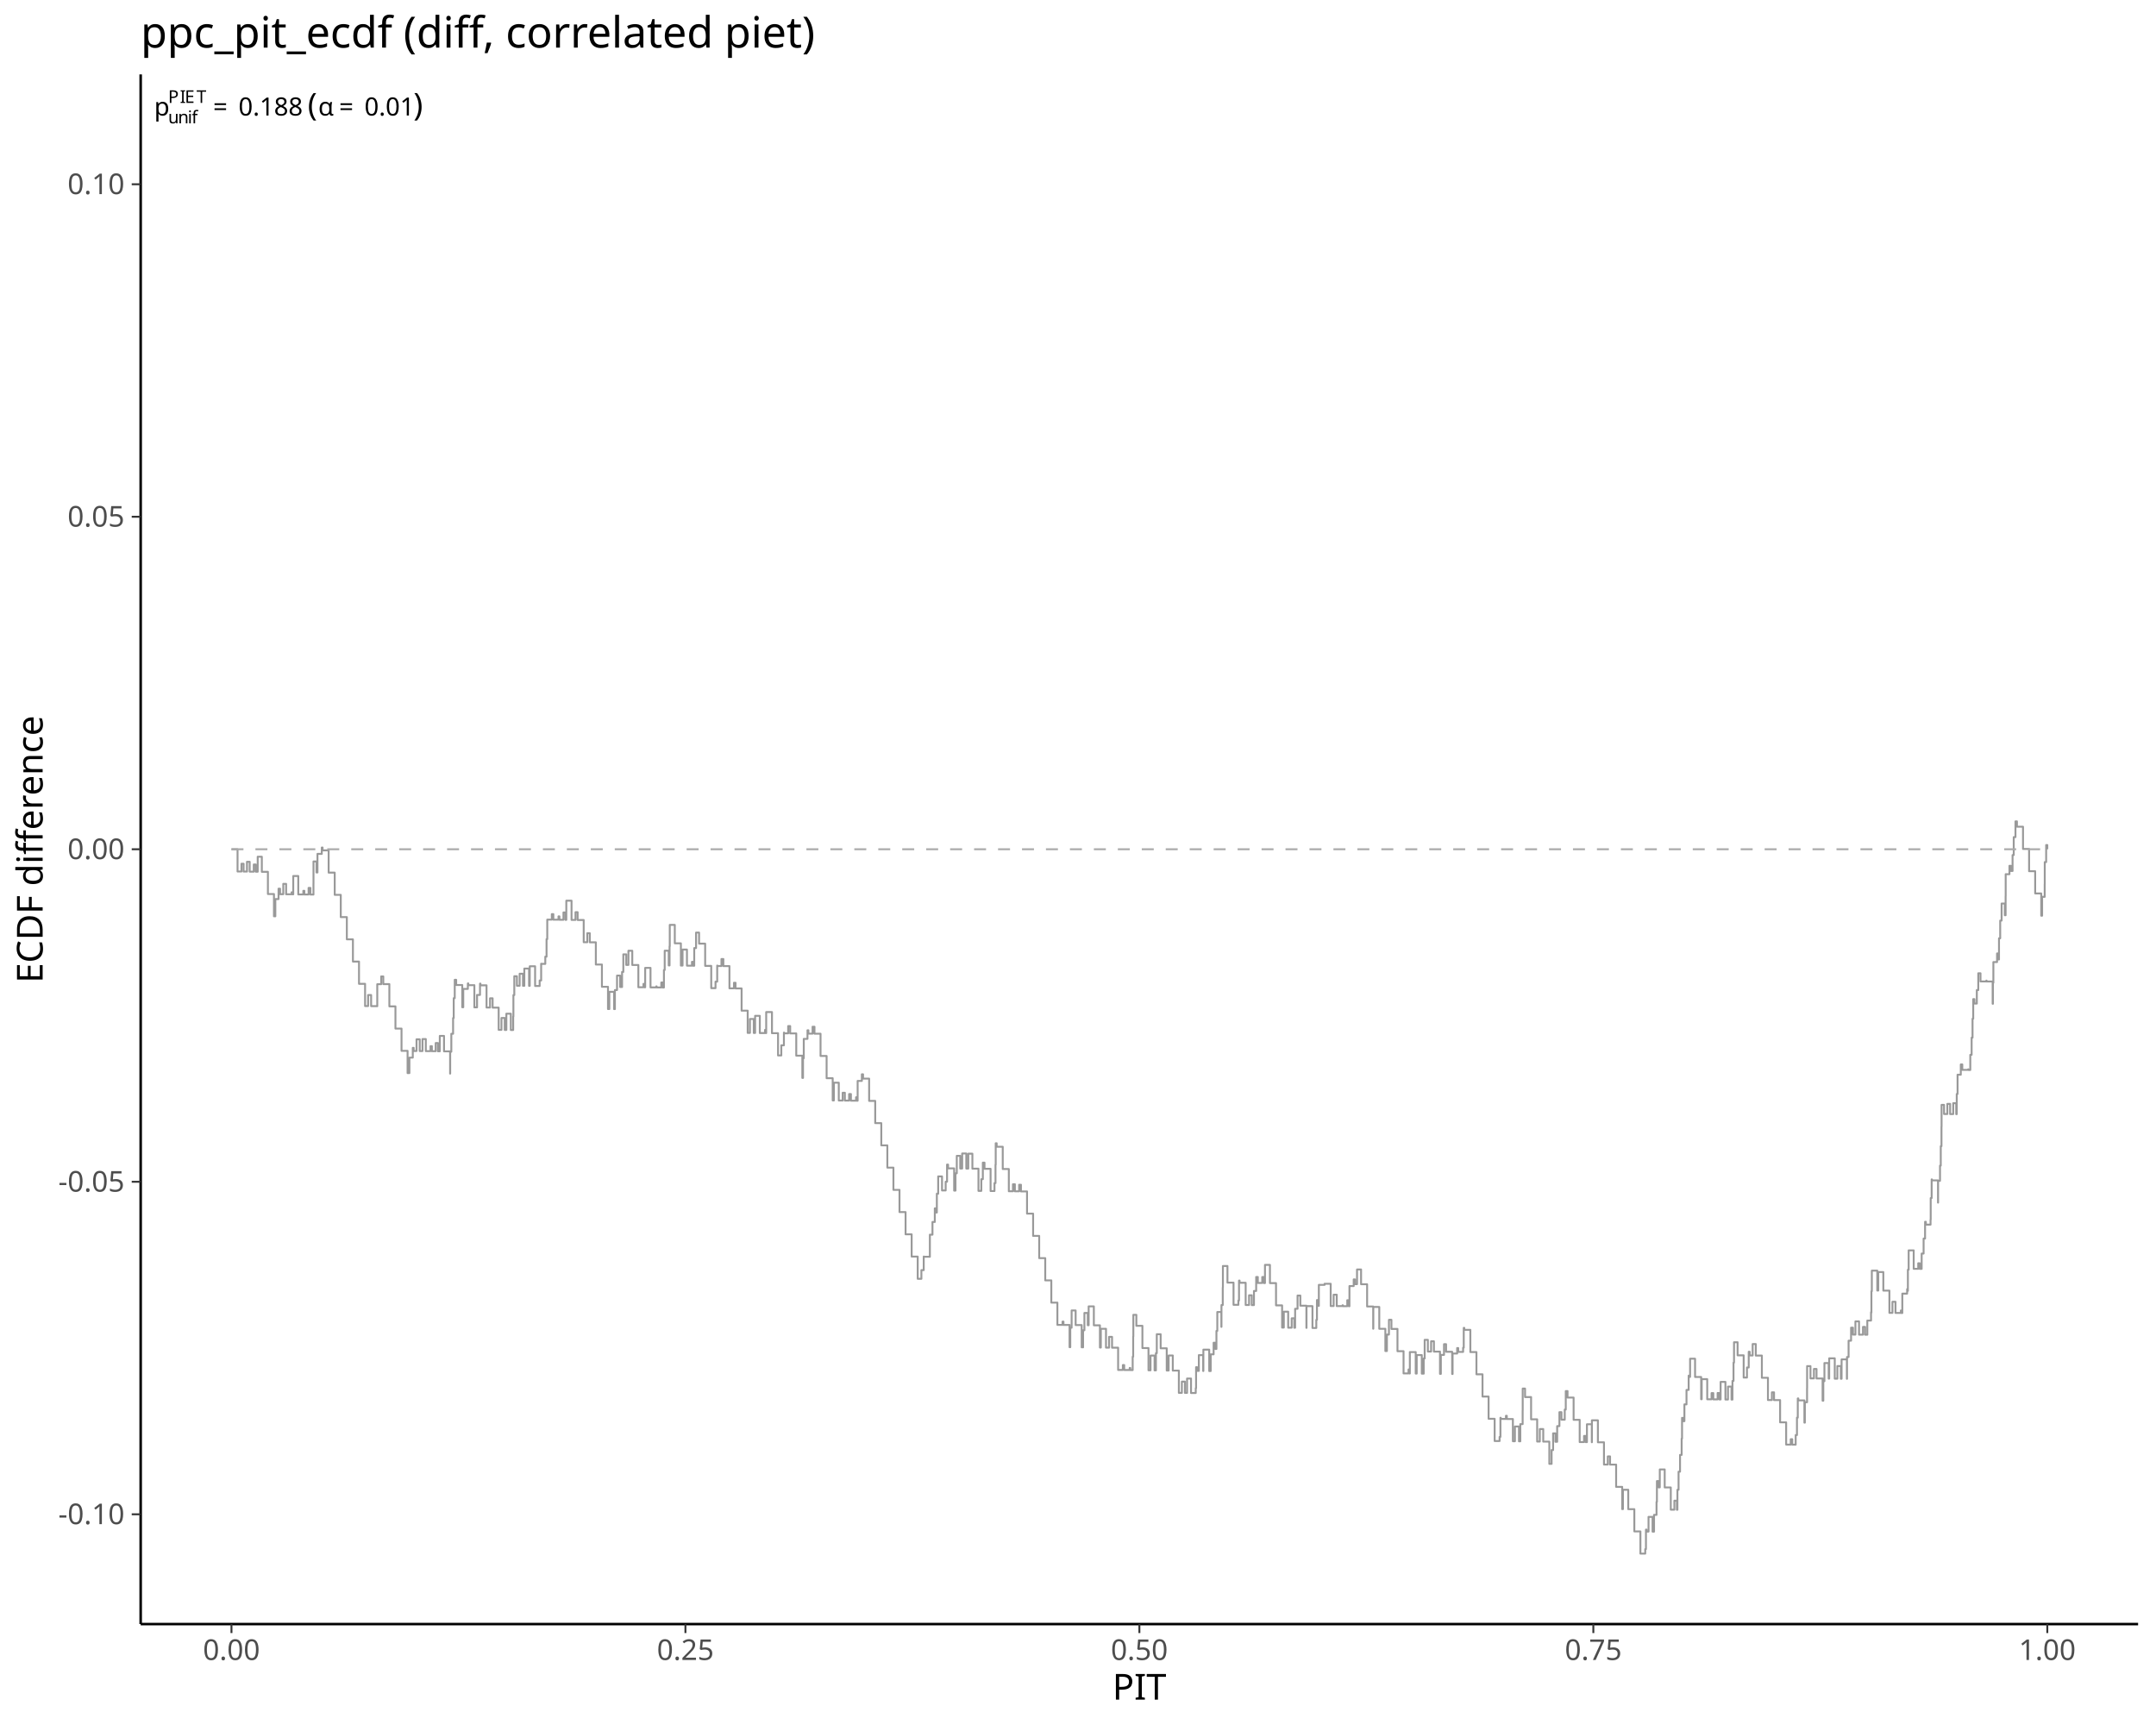
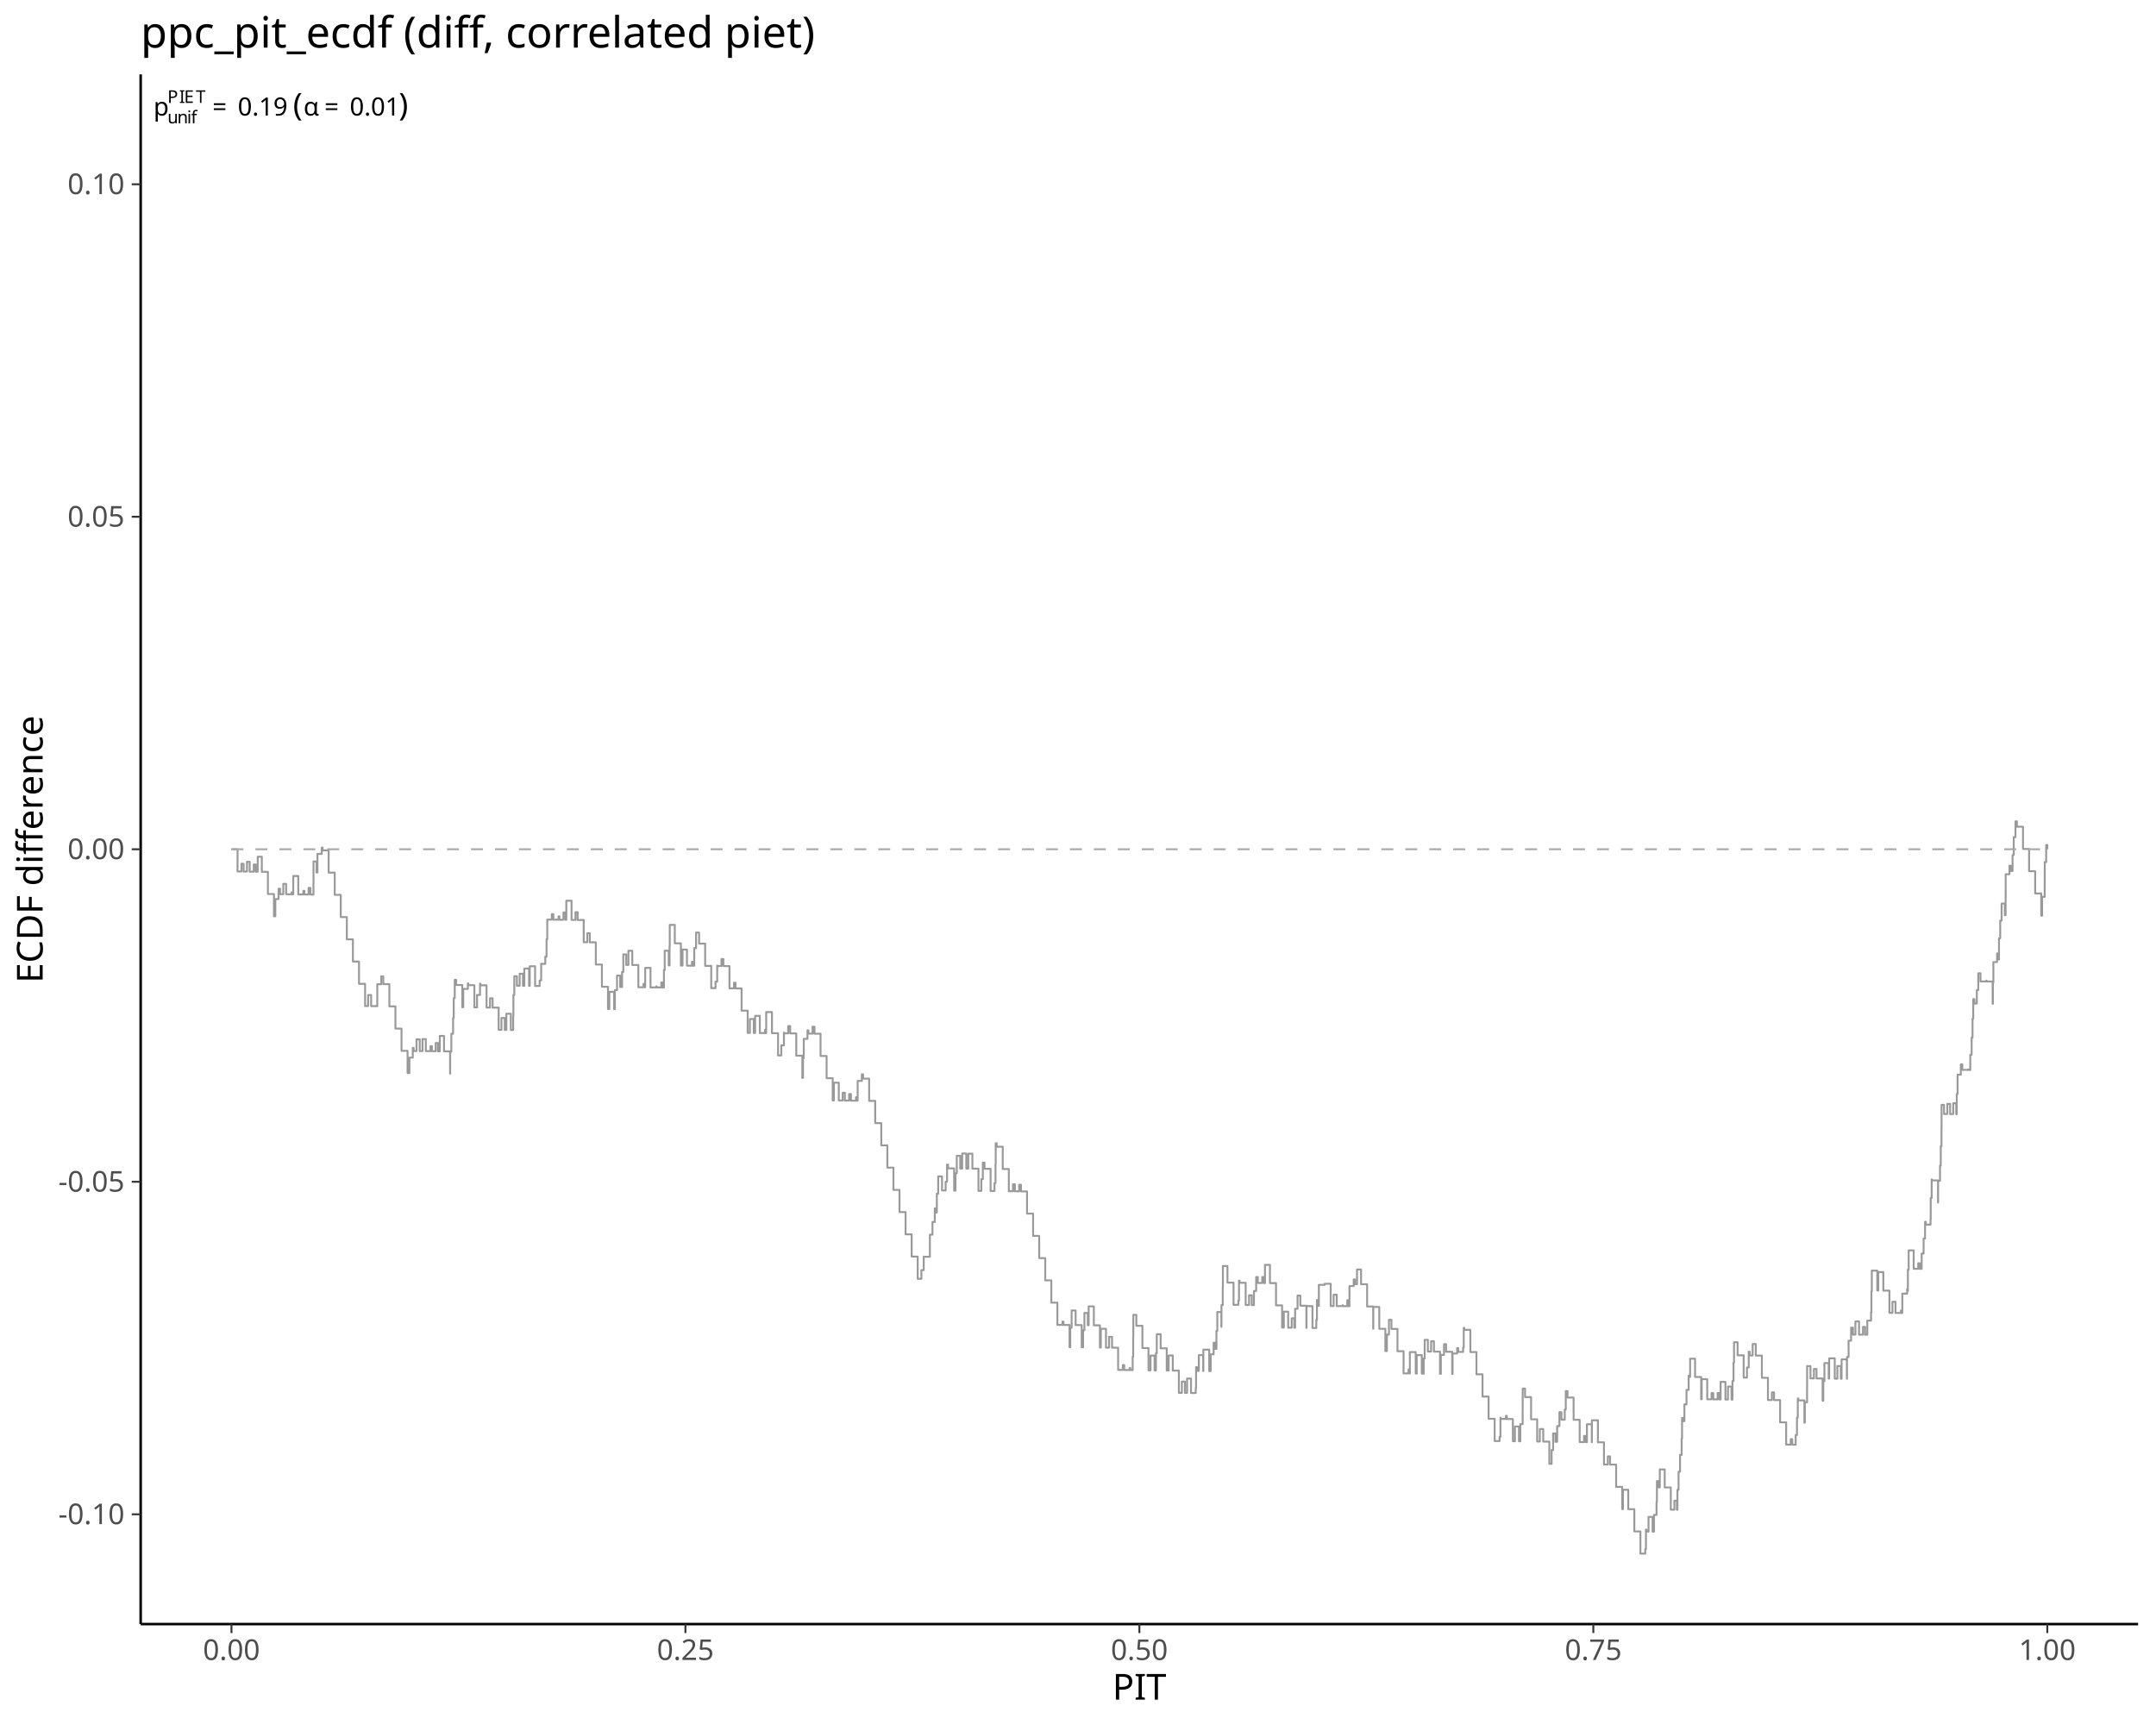
<svg xmlns="http://www.w3.org/2000/svg" class="svglite" data-engine-version="2.0" width="720.00pt" height="576.00pt" viewBox="0 0 720.00 576.00">
  <defs>
    <style type="text/css">
    .svglite line, .svglite polyline, .svglite polygon, .svglite path, .svglite rect, .svglite circle {
      fill: none;
      stroke: #000000;
      stroke-linecap: round;
      stroke-linejoin: round;
      stroke-miterlimit: 10.00;
    }
  </style>
  </defs>
  <rect width="100%" height="100%" style="stroke: none; fill: #FFFFFF;" />
  <defs>
    <clipPath id="cpMC4wMHw3MjAuMDB8MC4wMHw1NzYuMDA=">
      <rect x="0.00" y="0.00" width="720.00" height="576.00" />
    </clipPath>
  </defs>
  <g clip-path="url(#cpMC4wMHw3MjAuMDB8MC4wMHw1NzYuMDA=)">
</g>
  <defs>
    <clipPath id="cpNDYuOTh8NzE0LjAyfDI0Ljg1fDU0Mi4zMA==">
      <rect x="46.98" y="24.85" width="667.04" height="517.45" />
    </clipPath>
  </defs>
  <g clip-path="url(#cpNDYuOTh8NzE0LjAyfDI0Ljg1fDU0Mi4zMA==)">
    <polyline points="77.30,283.58 79.33,283.58 79.33,291.01 80.64,291.01 80.64,288.41 81.35,288.41 81.35,291.03 82.48,291.03 82.48,287.76 83.38,287.76 83.38,291.06 84.75,291.06 84.75,288.66 85.41,288.66 85.41,291.08 86.06,291.08 86.06,286.07 87.44,286.07 87.44,291.11 89.47,291.11 89.47,298.53 91.49,298.53 91.49,305.96 91.95,305.96 91.95,300.21 93.02,300.21 93.02,296.74 93.52,296.74 93.52,298.58 94.60,298.58 94.60,295.13 95.55,295.13 95.55,298.61 97.39,298.61 97.39,297.95 97.58,297.95 97.58,298.63 97.93,298.63 97.93,292.51 99.61,292.51 99.61,298.66 101.30,298.66 101.30,297.45 101.64,297.45 101.64,298.68 103.05,298.68 103.05,296.48 103.66,296.48 103.66,298.71 104.68,298.71 104.68,295.04 104.69,295.04 104.69,287.65 105.69,287.65 105.69,291.33 106.02,291.33 106.02,285.12 107.46,285.12 107.46,283.00 107.72,283.00 107.72,283.95 109.75,283.95 109.75,291.38 111.78,291.38 111.78,298.80 113.80,298.80 113.80,306.23 115.83,306.23 115.83,313.66 117.86,313.66 117.86,321.08 119.89,321.08 119.89,328.51 121.92,328.51 121.92,335.94 122.93,335.94 122.93,332.25 123.94,332.25 123.94,335.96 125.92,335.96 125.92,335.80 125.97,335.80 125.97,335.99 125.99,335.99 125.99,328.64 127.30,328.64 127.30,326.04 128.00,326.04 128.00,328.61 130.03,328.61 130.03,336.04 132.06,336.04 132.06,343.46 134.09,343.46 134.09,350.89 136.11,350.89 136.11,358.32 136.72,358.32 136.72,353.15 137.85,353.15 137.85,349.89 138.14,349.89 138.14,350.94 139.10,350.94 139.10,347.04 140.17,347.04 140.17,350.96 141.09,350.96 141.09,346.95 142.20,346.95 142.20,350.99 143.77,350.99 143.77,349.33 144.23,349.33 144.23,351.01 145.50,351.01 145.50,348.28 146.25,348.28 146.25,351.04 146.87,351.04 146.87,345.90 148.28,345.90 148.28,351.06 150.31,351.06 150.31,358.49 150.34,358.49 150.34,351.19 150.72,351.19 150.72,345.19 151.31,345.19 151.31,339.93 151.52,339.93 151.52,333.30 151.86,333.30 151.86,327.17 152.34,327.17 152.34,328.91 154.37,328.91 154.37,336.33 154.71,336.33 154.71,330.21 156.24,330.21 156.24,328.38 156.39,328.38 156.39,328.96 158.42,328.96 158.42,336.38 159.31,336.38 159.31,332.22 160.30,332.22 160.30,328.44 160.45,328.44 160.45,329.01 162.48,329.01 162.48,336.43 163.65,336.43 163.65,333.34 164.51,333.34 164.51,336.46 166.53,336.46 166.53,343.88 167.47,343.88 167.47,339.91 168.56,339.91 168.56,343.91 169.10,343.91 169.10,338.48 170.59,338.48 170.59,343.93 171.38,343.93 171.38,339.43 171.45,339.43 171.45,332.27 171.75,332.27 171.75,325.98 172.62,325.98 172.62,329.15 173.54,329.15 173.54,325.14 174.65,325.14 174.65,329.18 175.10,329.18 175.10,323.42 176.68,323.42 176.68,329.20 176.91,329.20 176.91,322.65 178.70,322.65 178.70,329.23 180.22,329.23 180.22,327.40 180.72,327.40 180.72,321.80 180.73,321.80 180.73,321.85 182.10,321.85 182.10,319.45 182.52,319.45 182.52,313.59 182.76,313.59 182.76,307.07 182.76,307.07 182.76,307.07 184.28,307.07 184.28,305.24 184.79,305.24 184.79,307.10 186.51,307.10 186.51,305.99 186.82,305.99 186.82,307.12 188.17,307.12 188.17,304.67 188.84,304.67 188.84,307.15 189.12,307.15 189.12,300.75 190.87,300.75 190.87,307.17 192.19,307.17 192.19,304.59 192.90,304.59 192.90,307.20 194.93,307.20 194.93,314.62 196.13,314.62 196.13,311.61 196.96,311.61 196.96,314.65 198.98,314.65 198.98,322.07 201.01,322.07 201.01,329.50 203.04,329.50 203.04,336.93 203.49,336.93 203.49,331.18 205.07,331.18 205.07,336.95 205.35,336.95 205.35,330.59 206.06,330.59 206.06,325.76 207.10,325.76 207.10,329.58 207.74,329.58 207.74,324.54 208.16,324.54 208.16,318.67 209.13,318.67 209.13,322.20 209.86,322.20 209.86,317.47 211.15,317.47 211.15,322.22 213.18,322.22 213.18,329.65 214.89,329.65 214.89,328.52 215.21,328.52 215.21,329.67 215.46,329.67 215.46,323.19 217.24,323.19 217.24,329.70 219.17,329.70 219.17,329.36 219.27,329.36 219.27,329.72 220.84,329.72 220.84,328.07 221.29,328.07 221.29,329.75 221.72,329.75 221.72,323.90 221.98,323.90 221.98,317.45 223.32,317.45 223.32,322.37 223.60,322.37 223.60,315.99 223.67,315.99 223.67,308.83 225.35,308.83 225.35,314.99 227.38,314.99 227.38,322.42 227.94,322.42 227.94,317.07 229.41,317.07 229.41,322.45 231.08,322.45 231.08,321.17 231.43,321.17 231.43,322.47 231.84,322.47 231.84,316.57 232.45,316.57 232.45,311.40 233.46,311.40 233.46,315.09 235.49,315.09 235.49,322.52 237.52,322.52 237.52,329.95 238.95,329.95 238.95,327.79 239.51,327.79 239.51,322.42 239.55,322.42 239.55,322.57 240.93,322.57 240.93,320.23 241.57,320.23 241.57,322.59 243.60,322.59 243.60,330.02 245.11,330.02 245.11,328.15 245.63,328.15 245.63,330.05 247.66,330.05 247.66,337.47 249.69,337.47 249.69,344.90 250.44,344.90 250.44,340.26 251.72,340.26 251.72,344.92 252.17,344.92 252.17,339.20 253.74,339.20 253.74,344.95 255.48,344.95 255.48,343.90 255.77,343.90 255.77,344.97 255.87,344.97 255.87,337.94 257.80,337.94 257.80,345.00 259.83,345.00 259.83,352.43 260.92,352.43 260.92,349.04 261.79,349.04 261.79,344.80 261.86,344.80 261.86,345.05 263.21,345.05 263.21,342.62 263.88,342.62 263.88,345.07 265.91,345.07 265.91,352.50 267.94,352.50 267.94,359.93 268.17,359.93 268.17,353.36 268.42,353.36 268.42,346.89 269.66,346.89 269.66,344.02 269.97,344.02 269.97,345.15 271.36,345.15 271.36,342.84 272.00,342.84 272.00,345.17 274.02,345.17 274.02,352.60 276.05,352.60 276.05,360.03 278.08,360.03 278.08,367.45 278.48,367.45 278.48,361.52 280.11,361.52 280.11,367.48 281.42,367.48 281.42,364.88 282.14,364.88 282.14,367.50 283.56,367.50 283.56,365.32 284.17,365.32 284.17,367.53 285.88,367.53 285.88,366.39 286.19,366.39 286.19,367.55 286.41,367.55 286.41,360.93 287.82,360.93 287.82,358.72 288.22,358.72 288.22,360.17 290.25,360.17 290.25,367.60 292.28,367.60 292.28,375.03 294.31,375.03 294.31,382.45 296.33,382.45 296.33,389.88 298.36,389.88 298.36,397.31 300.39,397.31 300.39,404.73 302.42,404.73 302.42,412.16 304.45,412.16 304.45,419.59 306.47,419.59 306.47,427.01 307.70,427.01 307.70,424.11 308.48,424.11 308.48,419.57 308.50,419.57 308.50,419.64 310.47,419.64 310.47,419.43 310.53,419.43 310.53,419.66 310.53,419.66 310.53,412.27 311.40,412.27 311.40,408.03 312.18,408.03 312.18,403.49 312.56,403.49 312.56,404.88 312.86,404.88 312.86,398.59 313.31,398.59 313.31,392.82 314.59,392.82 314.59,397.51 315.81,397.51 315.81,394.59 316.27,394.59 316.27,388.87 316.61,388.87 316.61,390.13 318.64,390.13 318.64,397.56 319.09,397.56 319.09,391.78 319.52,391.78 319.52,385.95 320.67,385.95 320.67,390.18 321.32,390.18 321.32,385.16 322.70,385.16 322.70,390.20 323.36,390.20 323.36,385.23 324.73,385.23 324.73,390.23 326.76,390.23 326.76,397.65 327.71,397.65 327.71,393.75 328.22,393.75 328.22,388.22 328.78,388.22 328.78,390.28 330.81,390.28 330.81,397.70 332.11,397.70 332.11,395.05 332.45,395.05 332.45,388.90 332.52,388.90 332.52,381.75 332.84,381.75 332.84,382.92 334.87,382.92 334.87,390.35 336.90,390.35 336.90,397.78 338.28,397.78 338.28,395.43 338.92,395.43 338.92,397.80 340.34,397.80 340.34,395.60 340.95,395.60 340.95,397.83 342.98,397.83 342.98,405.25 345.01,405.25 345.01,412.68 347.04,412.68 347.04,420.11 349.06,420.11 349.06,427.53 351.09,427.53 351.09,434.96 353.12,434.96 353.12,442.39 354.84,442.39 354.84,441.30 355.15,441.30 355.15,442.41 357.18,442.41 357.18,449.84 357.42,449.84 357.42,443.35 357.87,443.35 357.87,437.58 359.21,437.58 359.21,442.46 361.23,442.46 361.23,449.89 361.70,449.89 361.70,444.19 362.14,444.19 362.14,438.41 363.26,438.41 363.26,442.51 363.56,442.51 363.56,436.21 365.29,436.21 365.29,442.54 367.32,442.54 367.32,449.96 367.63,449.96 367.63,443.70 369.35,443.70 369.35,449.99 370.38,449.99 370.38,446.39 371.37,446.39 371.37,450.01 373.40,450.01 373.40,457.44 374.98,457.44 374.98,455.81 375.43,455.81 375.43,457.46 377.26,457.46 377.26,456.77 377.46,456.77 377.46,457.49 378.26,457.49 378.26,453.03 378.43,453.03 378.43,446.24 378.48,446.24 378.48,439.04 379.49,439.04 379.49,442.71 381.51,442.71 381.51,450.14 383.54,450.14 383.54,457.56 384.22,457.56 384.22,452.64 385.57,452.64 385.57,457.59 386.02,457.59 386.02,451.84 386.31,451.84 386.31,445.51 387.60,445.51 387.60,450.21 389.63,450.21 389.63,457.64 390.27,457.64 390.27,452.61 391.65,452.61 391.65,457.66 393.68,457.66 393.68,465.09 394.68,465.09 394.68,461.34 395.71,461.34 395.71,465.11 396.42,465.11 396.42,460.31 397.74,460.31 397.74,465.14 399.32,465.14 399.32,463.53 399.43,463.53 399.43,456.52 399.77,456.52 399.77,457.76 400.35,457.76 400.35,452.49 401.80,452.49 401.80,457.79 401.87,457.79 401.87,450.66 403.82,450.66 403.82,457.81 404.32,457.81 404.32,452.23 405.29,452.23 405.29,448.36 405.85,448.36 405.85,450.43 406.23,450.43 406.23,444.41 406.52,444.41 406.52,438.09 407.88,438.09 407.88,443.06 407.91,443.06 407.91,435.77 408.34,435.77 408.34,429.92 408.39,429.92 408.39,422.73 409.91,422.73 409.91,428.28 411.94,428.28 411.94,435.70 413.56,435.70 413.56,434.25 413.77,434.25 413.77,427.60 413.96,427.60 413.96,428.33 415.99,428.33 415.99,435.75 417.13,435.75 417.13,432.51 418.02,432.51 418.02,435.78 418.76,435.78 418.76,431.07 419.50,431.07 419.50,426.40 420.05,426.40 420.05,428.40 421.53,428.40 421.53,426.41 422.08,426.41 422.08,428.43 422.44,428.43 422.44,422.36 424.10,422.36 424.10,428.45 426.13,428.45 426.13,435.88 428.16,435.88 428.16,443.30 428.73,443.30 428.73,437.98 430.19,437.98 430.19,443.33 431.36,443.33 431.36,440.20 432.22,440.20 432.22,443.35 432.51,443.35 432.51,437.02 433.32,437.02 433.32,432.60 434.25,432.60 434.25,435.98 436.27,435.98 436.27,443.40 436.31,443.40 436.31,436.13 438.30,436.13 438.30,443.43 439.58,443.43 439.58,440.72 439.80,440.72 439.80,434.10 440.33,434.10 440.33,436.05 440.43,436.05 440.43,429.03 442.35,429.03 442.35,428.66 442.36,428.66 442.36,428.67 444.39,428.67 444.39,436.10 445.37,436.10 445.37,432.32 446.41,432.32 446.41,436.12 448.36,436.12 448.36,435.84 448.44,435.84 448.44,436.15 449.92,436.15 449.92,434.16 450.47,434.16 450.47,436.17 450.65,436.17 450.65,429.43 452.07,429.43 452.07,427.21 452.50,427.21 452.50,428.80 453.18,428.80 453.18,423.89 454.53,423.89 454.53,428.82 456.55,428.82 456.55,436.25 458.58,436.25 458.58,443.68 458.62,443.68 458.62,436.41 460.61,436.41 460.61,443.70 462.64,443.70 462.64,451.13 463.16,451.13 463.16,445.63 463.84,445.63 463.84,440.70 464.67,440.70 464.67,443.75 466.69,443.75 466.69,451.18 468.72,451.18 468.72,458.60 470.38,458.60 470.38,457.28 470.75,457.28 470.75,458.63 470.82,458.63 470.82,451.48 472.78,451.48 472.78,458.65 473.11,458.65 473.11,452.48 474.81,452.48 474.81,458.68 475.45,458.68 475.45,453.61 475.77,453.61 475.77,447.39 476.84,447.39 476.84,451.30 477.92,451.30 477.92,447.87 478.86,447.87 478.86,451.32 480.89,451.32 480.89,458.75 481.18,458.75 481.18,452.42 482.23,452.42 482.23,448.84 482.92,448.84 482.92,451.37 484.95,451.37 484.95,458.80 485.10,458.80 485.10,451.96 486.62,451.96 486.62,450.13 486.98,450.13 486.98,451.42 488.61,451.42 488.61,450.01 488.82,450.01 488.82,443.39 489.00,443.39 489.00,444.05 491.03,444.05 491.03,451.47 493.06,451.47 493.06,458.90 495.09,458.90 495.09,466.33 497.12,466.33 497.12,473.75 499.14,473.75 499.14,481.18 500.79,481.18 500.79,479.80 501.07,479.80 501.07,473.41 501.17,473.41 501.17,473.80 502.91,473.80 502.91,472.76 503.20,472.76 503.20,473.83 505.23,473.83 505.23,481.25 505.91,481.25 505.91,476.33 507.26,476.33 507.26,481.28 507.71,481.28 507.71,475.53 508.49,475.53 508.49,470.99 508.51,470.99 508.51,463.66 509.29,463.66 509.29,466.50 511.31,466.50 511.31,473.93 513.34,473.93 513.34,481.35 514.22,481.35 514.22,477.18 515.37,477.18 515.37,481.38 517.40,481.38 517.40,488.80 518.16,488.80 518.16,484.19 518.66,484.19 518.66,478.61 519.43,478.61 519.43,481.43 520.02,481.43 520.02,476.20 520.77,476.20 520.77,471.54 521.45,471.54 521.45,474.05 522.55,474.05 522.55,470.67 522.89,470.67 522.89,464.50 523.48,464.50 523.48,466.67 525.51,466.67 525.51,474.10 527.54,474.10 527.54,481.53 529.00,481.53 529.00,479.47 529.57,479.47 529.57,481.55 529.96,481.55 529.96,475.58 531.59,475.58 531.59,481.58 531.62,481.58 531.62,474.26 533.62,474.26 533.62,481.60 535.65,481.60 535.65,489.03 536.93,489.03 536.93,486.31 537.68,486.31 537.68,489.05 539.71,489.05 539.71,496.48 541.73,496.48 541.73,503.91 541.99,503.91 541.99,497.45 543.76,497.45 543.76,503.93 545.79,503.93 545.79,511.36 547.82,511.36 547.82,518.78 549.43,518.78 549.43,517.27 549.67,517.27 549.67,510.75 549.85,510.75 549.85,511.41 550.53,511.41 550.53,506.50 551.88,506.50 551.88,511.43 552.37,511.43 552.37,505.83 553.20,505.83 553.20,501.50 553.33,501.50 553.33,494.55 553.90,494.55 553.90,496.65 554.29,496.65 554.29,490.66 555.93,490.66 555.93,496.68 557.96,496.68 557.96,504.10 559.16,504.10 559.16,501.10 559.99,501.10 559.99,504.13 560.18,504.13 560.18,497.45 560.56,497.45 560.56,491.41 561.05,491.41 561.05,485.81 561.59,485.81 561.59,480.37 561.72,480.37 561.72,473.44 562.02,473.44 562.02,474.55 562.51,474.55 562.51,468.94 563.21,468.94 563.21,464.11 563.93,464.11 563.93,459.35 564.04,459.35 564.04,459.77 564.41,459.77 564.41,453.69 566.07,453.69 566.07,459.79 568.10,459.79 568.10,467.22 568.29,467.22 568.29,460.51 570.13,460.51 570.13,467.24 571.58,467.24 571.58,465.17 572.16,465.17 572.16,467.27 573.60,467.27 573.60,465.13 574.18,465.13 574.18,467.29 574.60,467.29 574.60,461.43 576.21,461.43 576.21,467.32 577.06,467.32 577.06,463.00 578.24,463.00 578.24,467.34 578.56,467.34 578.56,461.11 578.91,461.11 578.91,455.00 579.08,455.00 579.08,448.19 580.27,448.19 580.27,452.56 582.30,452.56 582.30,459.99 583.40,459.99 583.40,456.63 583.99,456.63 583.99,451.37 584.32,451.37 584.32,452.61 585.30,452.61 585.30,448.79 586.35,448.79 586.35,452.64 588.38,452.64 588.38,460.06 590.41,460.06 590.41,467.49 591.73,467.49 591.73,464.92 592.44,464.92 592.44,467.51 594.47,467.51 594.47,474.94 596.49,474.94 596.49,482.37 598.02,482.37 598.02,480.57 598.52,480.57 598.52,482.39 599.67,482.39 599.67,479.18 600.10,479.18 600.10,473.37 600.37,473.37 600.37,466.96 600.55,466.96 600.55,467.61 602.58,467.61 602.58,475.04 602.74,475.04 602.74,468.23 603.47,468.23 603.47,463.51 603.49,463.51 603.49,456.16 604.61,456.16 604.61,460.26 605.77,460.26 605.77,457.11 606.63,457.11 606.63,460.29 608.66,460.29 608.66,467.71 608.90,467.71 608.90,461.20 609.27,461.20 609.27,455.14 610.69,455.14 610.69,460.34 610.86,460.34 610.86,453.56 612.72,453.56 612.72,460.36 613.59,460.36 613.59,456.14 614.75,456.14 614.75,460.39 615.00,460.39 615.00,453.91 616.77,453.91 616.77,460.41 616.81,460.41 616.81,453.13 617.34,453.13 617.34,447.67 618.17,447.67 618.17,443.33 618.80,443.33 618.80,445.63 619.62,445.63 619.62,441.23 620.83,441.23 620.83,445.66 622.15,445.66 622.15,443.07 622.86,443.07 622.86,445.68 623.59,445.68 623.59,440.96 624.84,440.96 624.84,438.15 624.89,438.15 624.89,438.30 624.96,438.30 624.96,431.16 625.10,431.16 625.10,424.28 626.92,424.28 626.92,430.93 627.25,430.93 627.25,424.75 628.94,424.75 628.94,430.95 630.97,430.95 630.97,438.38 631.98,438.38 631.98,434.68 633.00,434.68 633.00,438.40 634.80,438.40 634.80,437.59 635.03,437.59 635.03,438.43 635.28,438.43 635.28,431.96 636.89,431.96 636.89,430.46 637.06,430.46 637.06,431.05 637.14,431.05 637.14,423.97 637.40,423.97 637.40,417.51 639.08,417.51 639.08,423.67 640.60,423.67 640.60,421.82 641.11,421.82 641.11,423.70 641.74,423.70 641.74,418.58 642.39,418.58 642.39,413.57 642.88,413.57 642.88,407.97 643.14,407.97 643.14,408.92 644.71,408.92 644.71,407.25 644.76,407.25 644.76,400.04 645.08,400.04 645.08,393.82 645.17,393.82 645.17,394.14 647.20,394.14 647.20,401.57 647.23,401.57 647.23,394.29 647.87,394.29 647.87,389.22 648.12,389.22 648.12,382.72 648.36,382.72 648.36,376.22 648.39,376.22 648.39,368.93 649.22,368.93 649.22,371.98 650.32,371.98 650.32,368.60 651.25,368.60 651.25,372.01 652.28,372.01 652.28,368.37 653.28,368.37 653.28,372.03 653.46,372.03 653.46,365.29 653.73,365.29 653.73,358.86 654.81,358.86 654.81,355.43 655.31,355.43 655.31,357.25 657.28,357.25 657.28,357.05 657.34,357.05 657.34,357.28 657.98,357.28 657.98,352.22 658.43,352.22 658.43,346.48 658.73,346.48 658.73,340.17 658.96,340.17 658.96,333.62 659.36,333.62 659.36,335.10 660.16,335.10 660.16,330.60 660.65,330.60 660.65,324.99 661.39,324.99 661.39,327.72 663.34,327.72 663.34,327.44 663.42,327.44 663.42,327.74 665.45,327.74 665.45,335.17 665.55,335.17 665.55,328.15 665.69,328.15 665.69,321.25 666.92,321.25 666.92,318.36 667.48,318.36 667.48,320.39 667.57,320.39 667.57,313.31 667.97,313.31 667.97,307.40 668.44,307.40 668.44,301.70 669.51,301.70 669.51,305.61 669.78,305.61 669.78,299.20 669.80,299.20 669.80,291.90 671.06,291.90 671.06,289.10 671.53,289.10 671.53,290.83 672.10,290.83 672.10,285.51 672.49,285.51 672.49,279.52 673.07,279.52 673.07,274.27 673.56,274.27 673.56,276.05 675.59,276.05 675.59,283.48 677.62,283.48 677.62,290.91 679.65,290.91 679.65,298.33 681.67,298.33 681.67,305.76 681.97,305.76 681.97,299.46 682.83,299.46 682.83,295.20 682.85,295.20 682.85,287.86 683.32,287.86 683.32,282.17 683.70,282.17 683.70,283.58 " style="stroke-width: 0.64; stroke: #999999; stroke-linecap: butt;" />
    <line x1="77.30" y1="283.58" x2="683.70" y2="283.58" style="stroke-width: 0.64; stroke: #A9A9A9; stroke-dasharray: 4.00,4.00; stroke-linecap: butt;" />
-     <text x="51.48" y="38.58" style="font-size: 8.40px; font-family: sans;" textLength="4.67px" lengthAdjust="spacingAndGlyphs">p</text>
-     <text x="56.15" y="41.18" style="font-size: 5.88px; font-family: sans;" textLength="3.27px" lengthAdjust="spacingAndGlyphs">u</text>
-     <text x="59.42" y="41.18" style="font-size: 5.88px; font-family: sans;" textLength="3.27px" lengthAdjust="spacingAndGlyphs">n</text>
-     <text x="62.69" y="41.18" style="font-size: 5.88px; font-family: sans;" textLength="1.31px" lengthAdjust="spacingAndGlyphs">i</text>
-     <text x="64.00" y="41.18" style="font-size: 5.88px; font-family: sans;" textLength="1.63px" lengthAdjust="spacingAndGlyphs">f</text>
-     <text x="56.15" y="34.36" style="font-size: 5.88px; font-family: sans;" textLength="3.92px" lengthAdjust="spacingAndGlyphs">P</text>
-     <text x="60.08" y="34.36" style="font-size: 5.88px; font-family: sans;" textLength="1.63px" lengthAdjust="spacingAndGlyphs">I</text>
-     <text x="61.71" y="34.36" style="font-size: 5.88px; font-family: sans;" textLength="3.92px" lengthAdjust="spacingAndGlyphs">E</text>
-     <text x="65.63" y="34.36" style="font-size: 5.88px; font-family: sans;" textLength="3.59px" lengthAdjust="spacingAndGlyphs">T</text>
-     <text x="71.17" y="38.58" style="font-size: 8.40px; font-family: sans;" textLength="6.52px" lengthAdjust="spacingAndGlyphs">=</text>
-     <text x="79.64" y="38.58" style="font-size: 8.40px; font-family: sans;" textLength="21.02px" lengthAdjust="spacingAndGlyphs">0.188</text>
-     <text x="100.66" y="38.58" style="font-size: 8.40px; font-family: sans;" textLength="2.10px" lengthAdjust="spacingAndGlyphs"> </text>
-     <text x="102.76" y="38.58" style="font-size: 10.50px; font-family: sans;" textLength="3.50px" lengthAdjust="spacingAndGlyphs">(</text>
-     <text x="106.26" y="38.58" style="font-size: 8.40px; font-family: sans;" textLength="5.04px" lengthAdjust="spacingAndGlyphs">α</text>
-     <text x="113.24" y="38.58" style="font-size: 8.40px; font-family: sans;" textLength="6.52px" lengthAdjust="spacingAndGlyphs">=</text>
-     <text x="121.71" y="38.58" style="font-size: 8.40px; font-family: sans;" textLength="16.35px" lengthAdjust="spacingAndGlyphs">0.01</text>
-     <text x="138.06" y="38.58" style="font-size: 10.50px; font-family: sans;" textLength="3.49px" lengthAdjust="spacingAndGlyphs">)</text>
+     <text x="51.25" y="38.58" style="font-size: 8.40px; font-family: sans;" textLength="4.67px" lengthAdjust="spacingAndGlyphs">p</text>
+     <text x="55.92" y="41.18" style="font-size: 5.88px; font-family: sans;" textLength="3.27px" lengthAdjust="spacingAndGlyphs">u</text>
+     <text x="59.19" y="41.18" style="font-size: 5.88px; font-family: sans;" textLength="3.27px" lengthAdjust="spacingAndGlyphs">n</text>
+     <text x="62.46" y="41.18" style="font-size: 5.88px; font-family: sans;" textLength="1.31px" lengthAdjust="spacingAndGlyphs">i</text>
+     <text x="63.77" y="41.18" style="font-size: 5.88px; font-family: sans;" textLength="1.63px" lengthAdjust="spacingAndGlyphs">f</text>
+     <text x="55.92" y="34.36" style="font-size: 5.88px; font-family: sans;" textLength="3.92px" lengthAdjust="spacingAndGlyphs">P</text>
+     <text x="59.84" y="34.36" style="font-size: 5.88px; font-family: sans;" textLength="1.63px" lengthAdjust="spacingAndGlyphs">I</text>
+     <text x="61.48" y="34.36" style="font-size: 5.88px; font-family: sans;" textLength="3.92px" lengthAdjust="spacingAndGlyphs">E</text>
+     <text x="65.40" y="34.36" style="font-size: 5.88px; font-family: sans;" textLength="3.59px" lengthAdjust="spacingAndGlyphs">T</text>
+     <text x="70.94" y="38.58" style="font-size: 8.40px; font-family: sans;" textLength="6.52px" lengthAdjust="spacingAndGlyphs">=</text>
+     <text x="79.40" y="38.58" style="font-size: 8.40px; font-family: sans;" textLength="16.35px" lengthAdjust="spacingAndGlyphs">0.19</text>
+     <text x="95.75" y="38.58" style="font-size: 8.40px; font-family: sans;" textLength="2.10px" lengthAdjust="spacingAndGlyphs"> </text>
+     <text x="97.85" y="38.58" style="font-size: 10.50px; font-family: sans;" textLength="3.50px" lengthAdjust="spacingAndGlyphs">(</text>
+     <text x="101.35" y="38.58" style="font-size: 8.40px; font-family: sans;" textLength="5.04px" lengthAdjust="spacingAndGlyphs">α</text>
+     <text x="108.33" y="38.58" style="font-size: 8.40px; font-family: sans;" textLength="6.52px" lengthAdjust="spacingAndGlyphs">=</text>
+     <text x="116.80" y="38.58" style="font-size: 8.40px; font-family: sans;" textLength="16.35px" lengthAdjust="spacingAndGlyphs">0.01</text>
+     <text x="133.15" y="38.58" style="font-size: 10.50px; font-family: sans;" textLength="3.49px" lengthAdjust="spacingAndGlyphs">)</text>
  </g>
  <g clip-path="url(#cpMC4wMHw3MjAuMDB8MC4wMHw1NzYuMDA=)">
    <polyline points="46.98,542.30 46.98,24.85 " style="stroke-width: 0.85; stroke-linecap: butt;" />
    <text x="41.60" y="508.94" text-anchor="end" style="font-size: 9.60px; fill: #4D4D4D; font-family: sans;" textLength="21.88px" lengthAdjust="spacingAndGlyphs">-0.10</text>
    <text x="41.60" y="397.91" text-anchor="end" style="font-size: 9.60px; fill: #4D4D4D; font-family: sans;" textLength="21.88px" lengthAdjust="spacingAndGlyphs">-0.05</text>
    <text x="41.60" y="286.88" text-anchor="end" style="font-size: 9.60px; fill: #4D4D4D; font-family: sans;" textLength="18.69px" lengthAdjust="spacingAndGlyphs">0.00</text>
    <text x="41.60" y="175.85" text-anchor="end" style="font-size: 9.60px; fill: #4D4D4D; font-family: sans;" textLength="18.69px" lengthAdjust="spacingAndGlyphs">0.05</text>
    <text x="41.60" y="64.82" text-anchor="end" style="font-size: 9.60px; fill: #4D4D4D; font-family: sans;" textLength="18.69px" lengthAdjust="spacingAndGlyphs">0.10</text>
    <polyline points="43.99,505.64 46.98,505.64 " style="stroke-width: 0.64; stroke: #333333; stroke-linecap: butt;" />
    <polyline points="43.99,394.61 46.98,394.61 " style="stroke-width: 0.64; stroke: #333333; stroke-linecap: butt;" />
    <polyline points="43.99,283.58 46.98,283.58 " style="stroke-width: 0.64; stroke: #333333; stroke-linecap: butt;" />
    <polyline points="43.99,172.55 46.98,172.55 " style="stroke-width: 0.64; stroke: #333333; stroke-linecap: butt;" />
    <polyline points="43.99,61.52 46.98,61.52 " style="stroke-width: 0.64; stroke: #333333; stroke-linecap: butt;" />
    <polyline points="46.98,542.30 714.02,542.30 " style="stroke-width: 0.85; stroke-linecap: butt;" />
    <polyline points="77.30,545.29 77.30,542.30 " style="stroke-width: 0.64; stroke: #333333; stroke-linecap: butt;" />
    <polyline points="228.90,545.29 228.90,542.30 " style="stroke-width: 0.64; stroke: #333333; stroke-linecap: butt;" />
    <polyline points="380.50,545.29 380.50,542.30 " style="stroke-width: 0.64; stroke: #333333; stroke-linecap: butt;" />
    <polyline points="532.10,545.29 532.10,542.30 " style="stroke-width: 0.64; stroke: #333333; stroke-linecap: butt;" />
    <polyline points="683.70,545.29 683.70,542.30 " style="stroke-width: 0.64; stroke: #333333; stroke-linecap: butt;" />
    <text x="77.30" y="554.29" text-anchor="middle" style="font-size: 9.60px; fill: #4D4D4D; font-family: sans;" textLength="18.69px" lengthAdjust="spacingAndGlyphs">0.00</text>
    <text x="228.90" y="554.29" text-anchor="middle" style="font-size: 9.60px; fill: #4D4D4D; font-family: sans;" textLength="18.69px" lengthAdjust="spacingAndGlyphs">0.25</text>
    <text x="380.50" y="554.29" text-anchor="middle" style="font-size: 9.60px; fill: #4D4D4D; font-family: sans;" textLength="18.69px" lengthAdjust="spacingAndGlyphs">0.50</text>
    <text x="532.10" y="554.29" text-anchor="middle" style="font-size: 9.60px; fill: #4D4D4D; font-family: sans;" textLength="18.69px" lengthAdjust="spacingAndGlyphs">0.75</text>
    <text x="683.70" y="554.29" text-anchor="middle" style="font-size: 9.60px; fill: #4D4D4D; font-family: sans;" textLength="18.69px" lengthAdjust="spacingAndGlyphs">1.00</text>
    <text x="380.50" y="567.53" text-anchor="middle" style="font-size: 12.00px; font-family: sans;" textLength="18.67px" lengthAdjust="spacingAndGlyphs">PIT</text>
    <text transform="translate(14.24,283.58) rotate(-90)" text-anchor="middle" style="font-size: 12.00px; font-family: sans;" textLength="88.71px" lengthAdjust="spacingAndGlyphs">ECDF difference</text>
    <text x="46.98" y="15.89" style="font-size: 14.40px; font-family: sans;" textLength="213.73px" lengthAdjust="spacingAndGlyphs">ppc_pit_ecdf (diff, correlated piet)</text>
  </g>
</svg>
